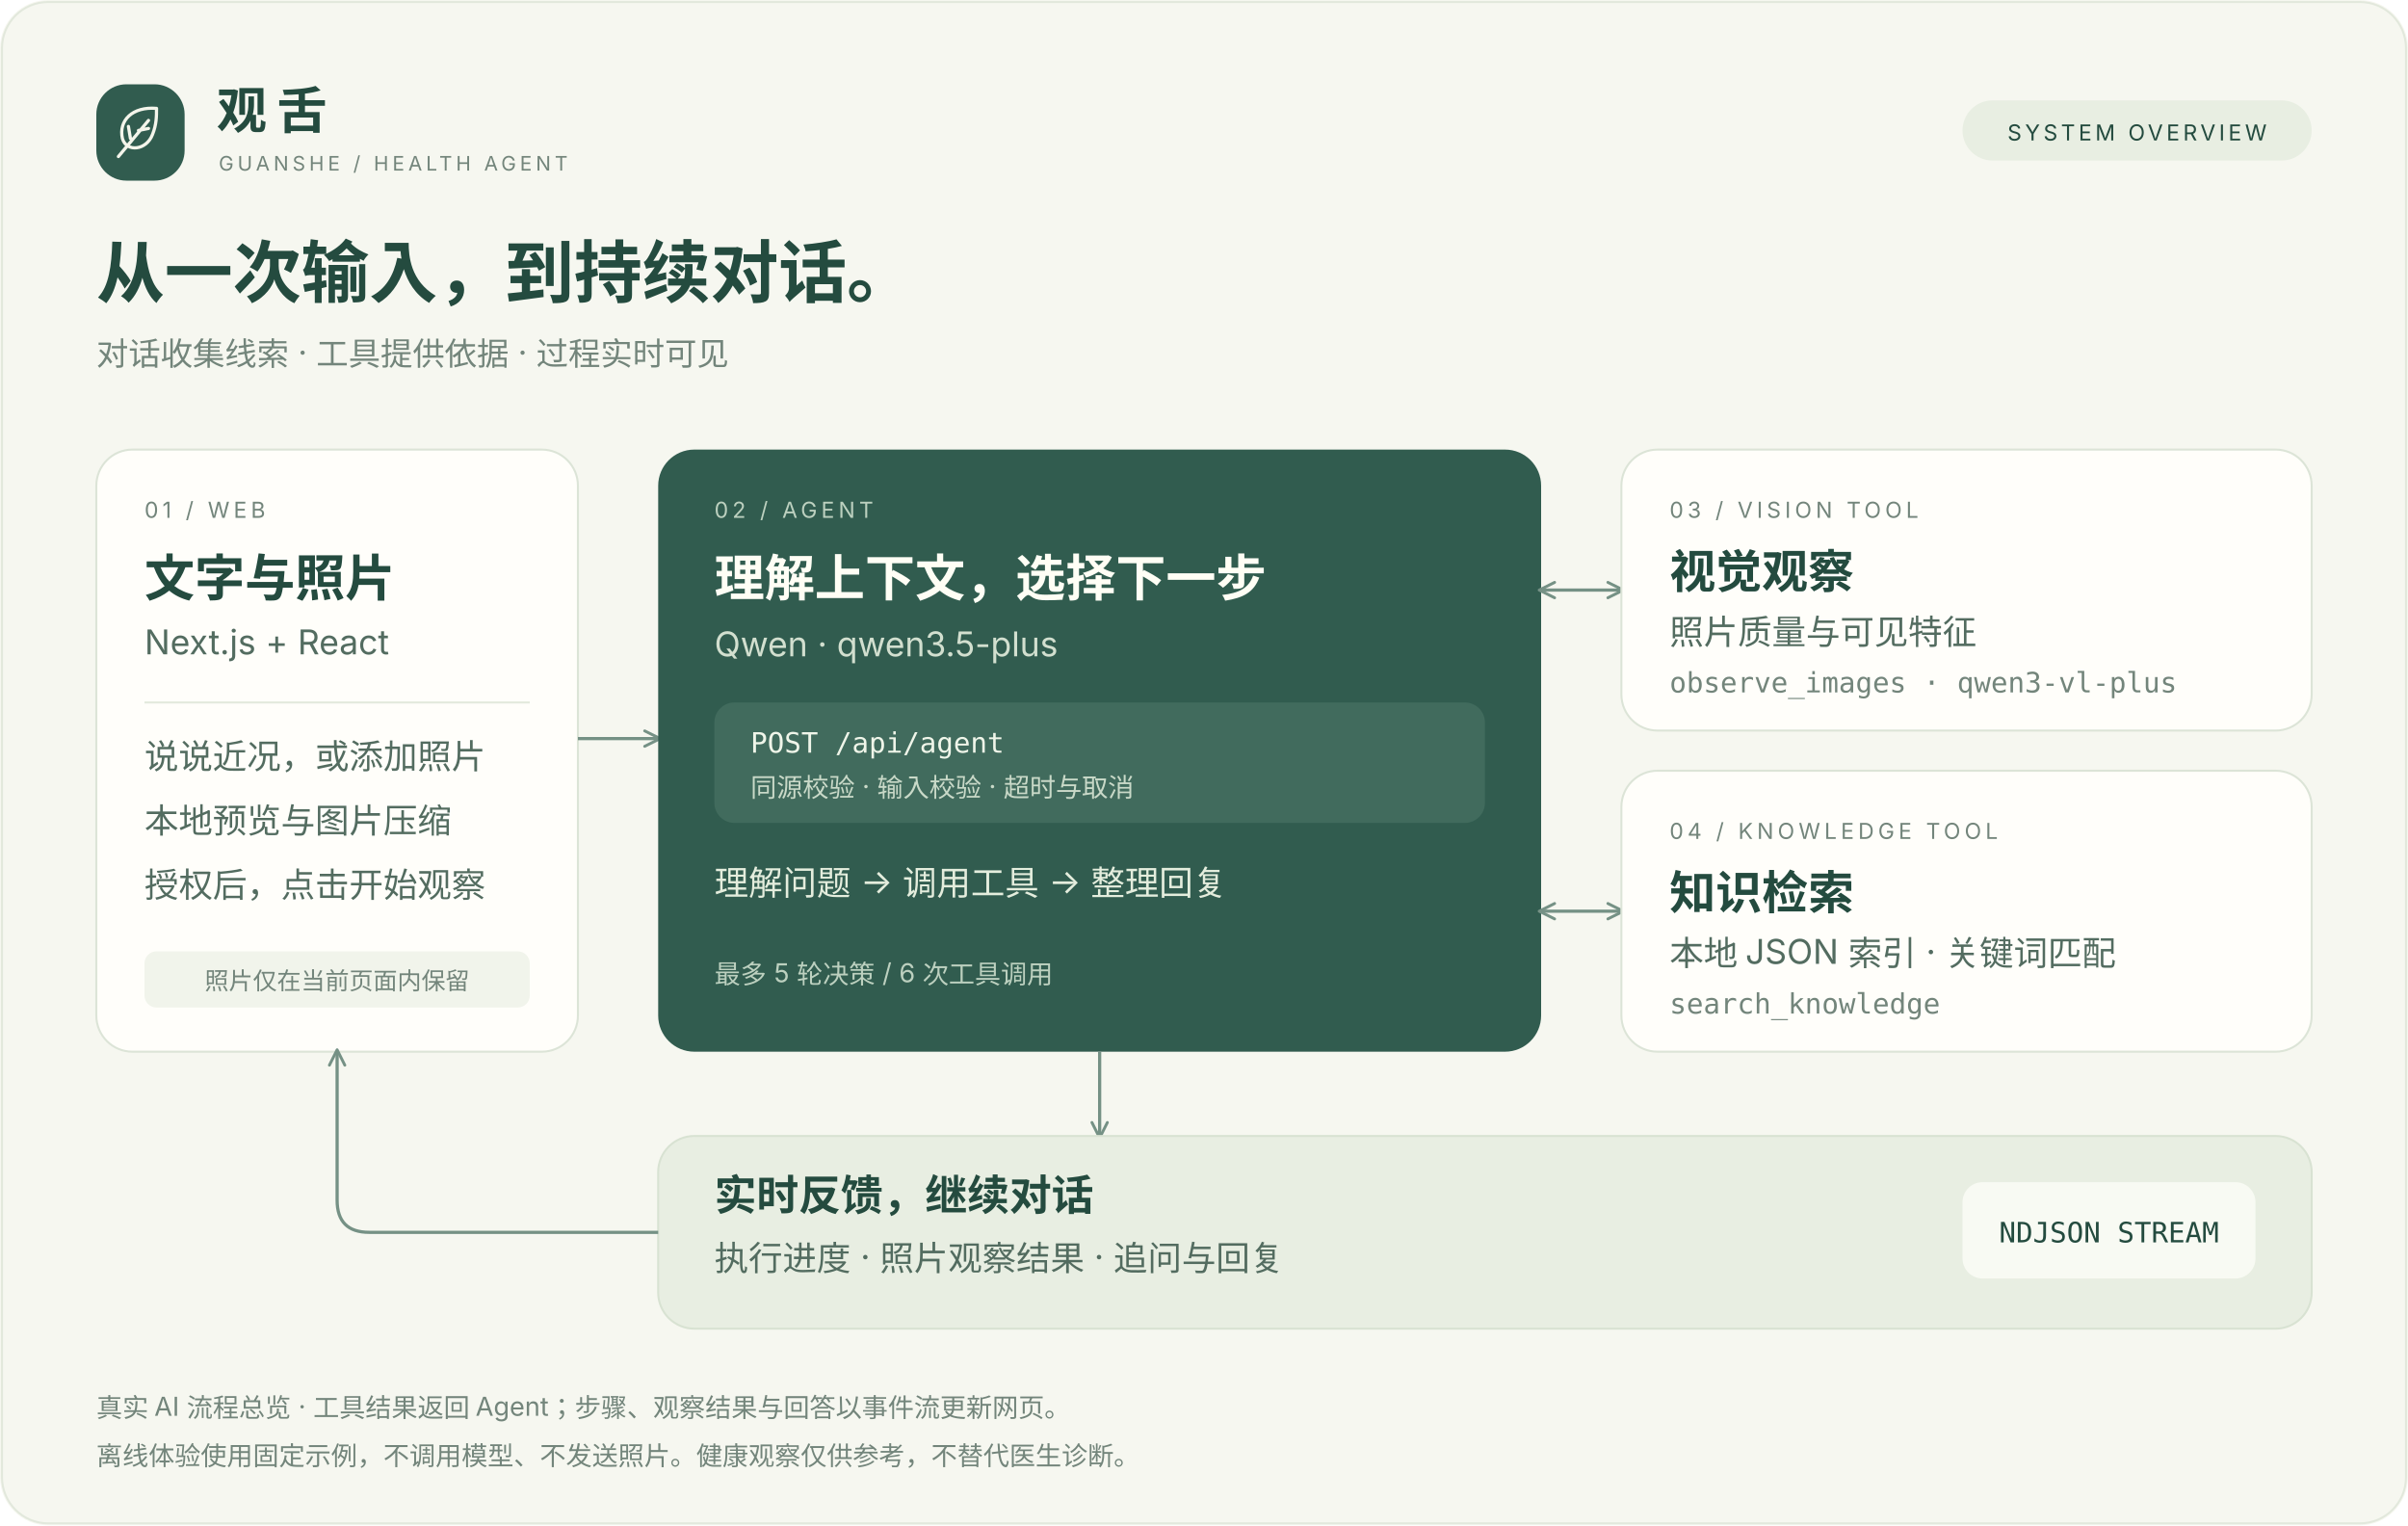
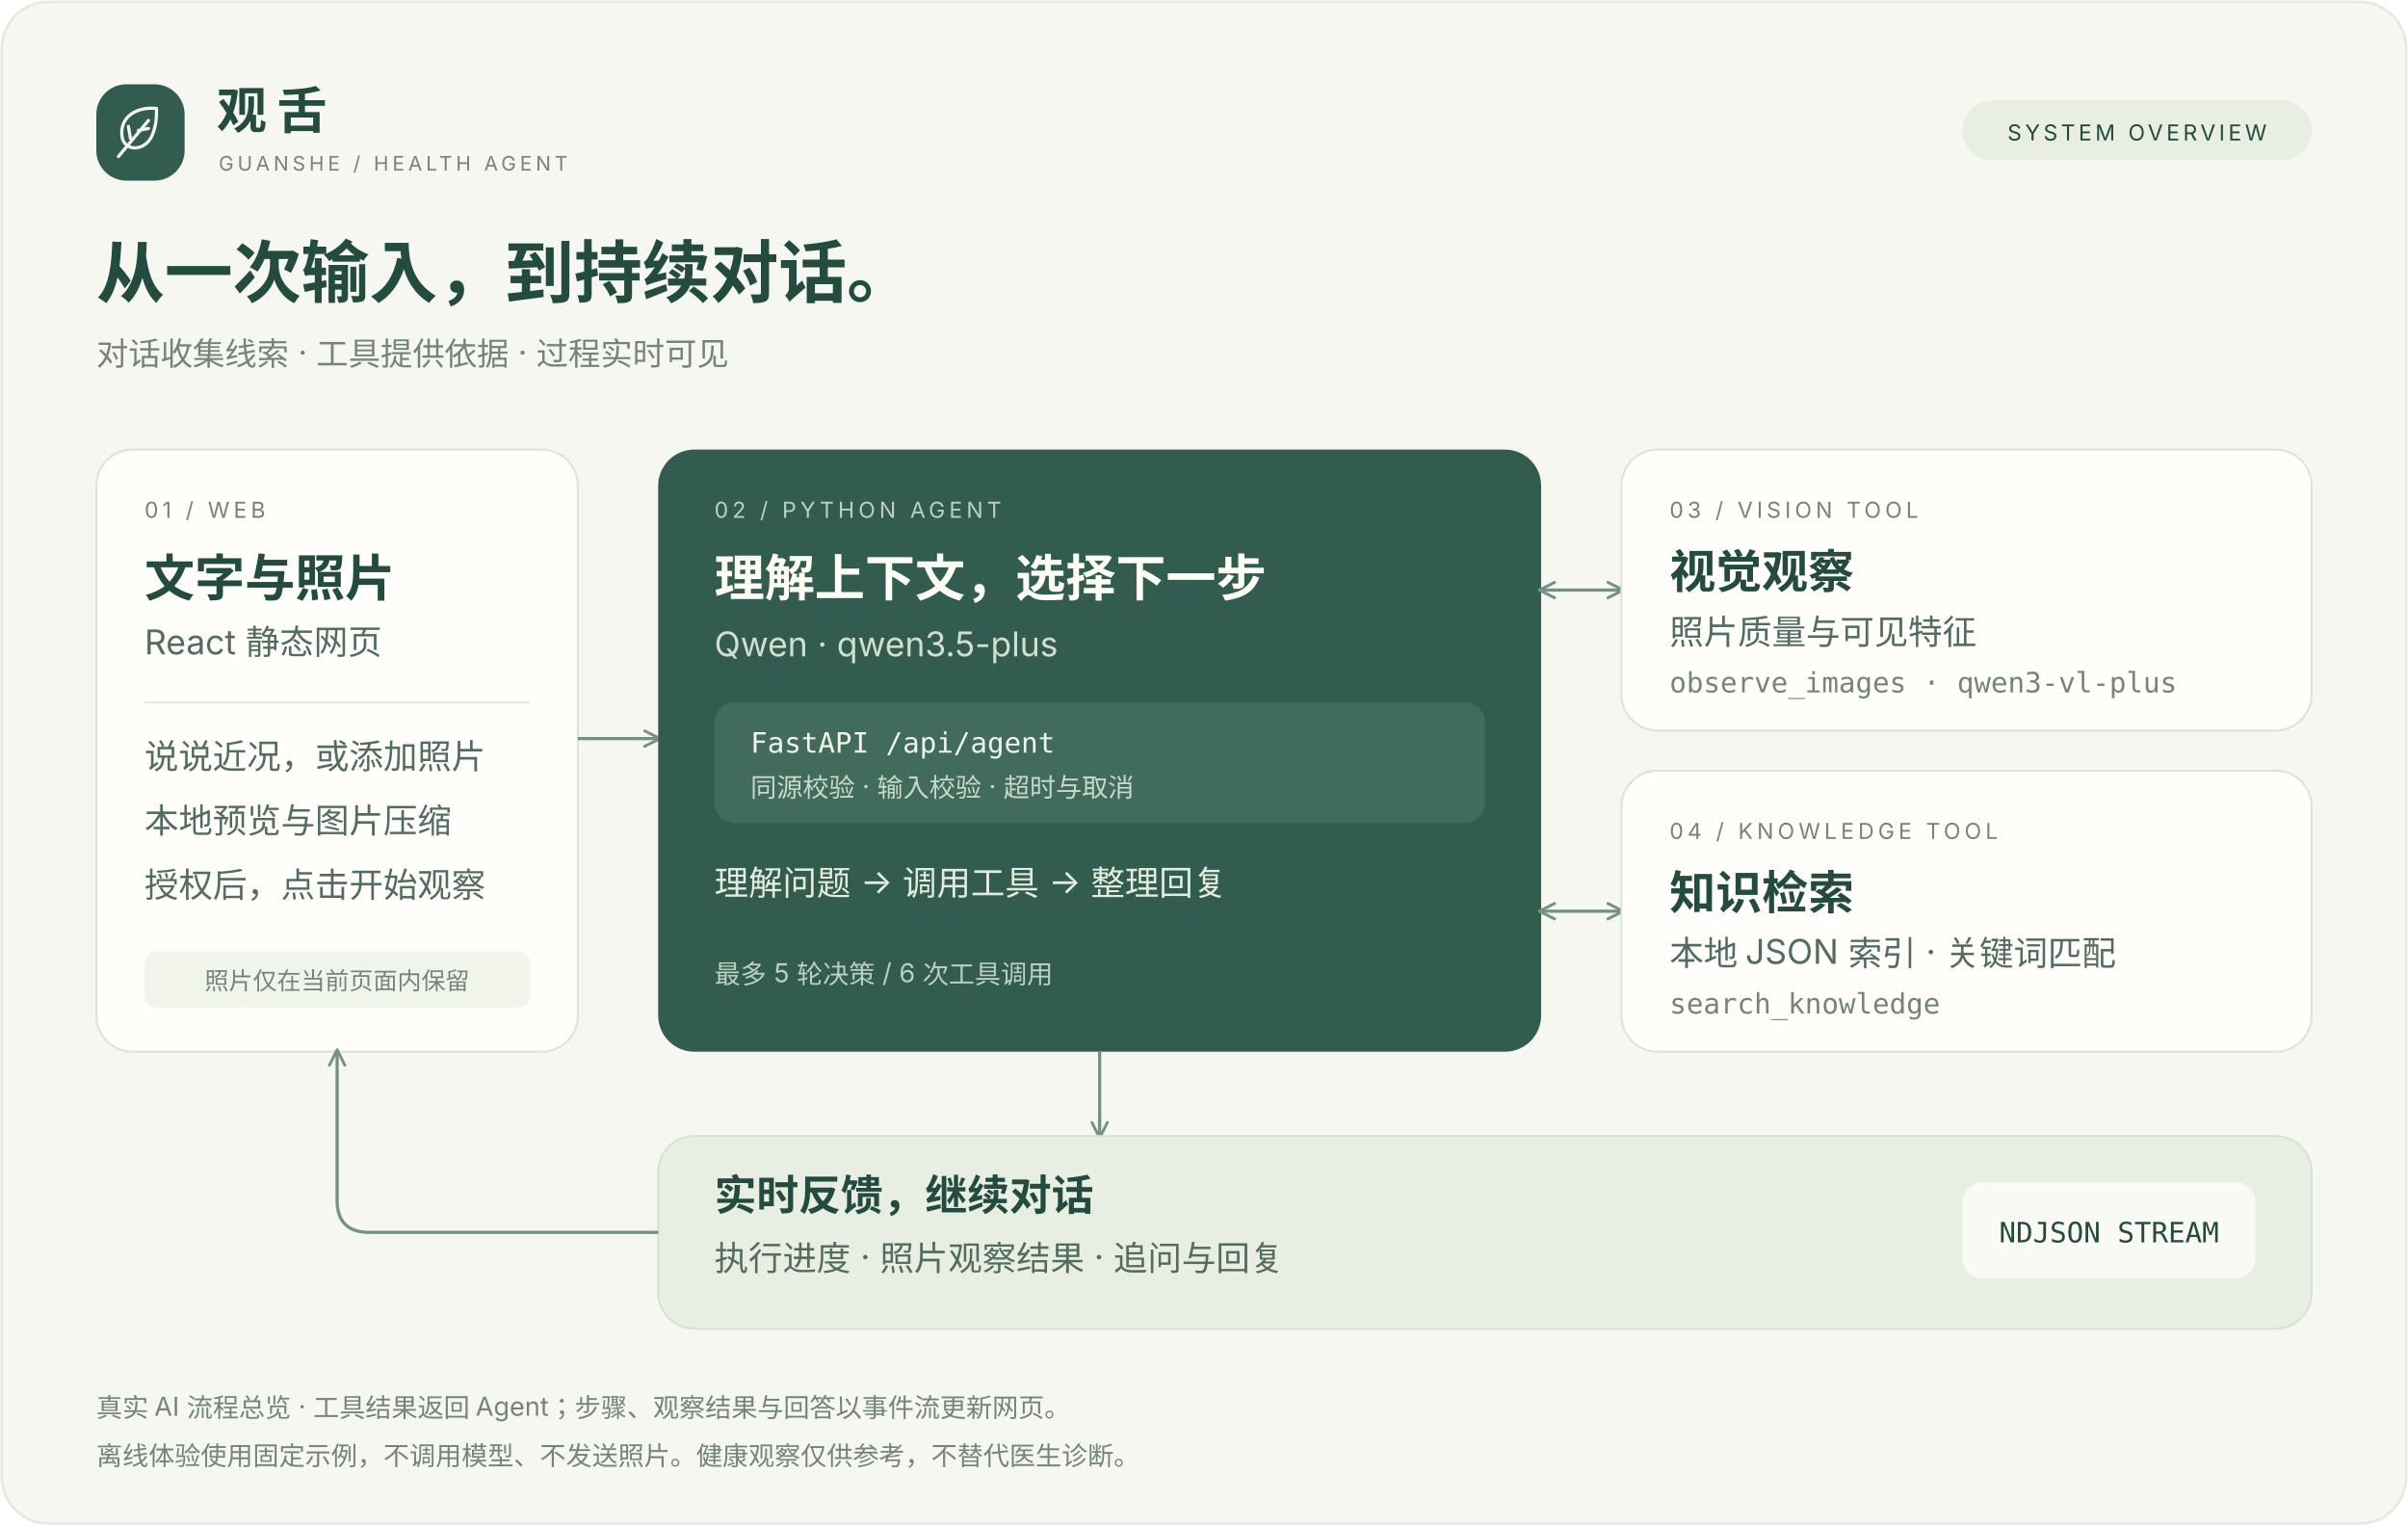
<svg xmlns="http://www.w3.org/2000/svg" width="1200" height="760" viewBox="0 0 1200 760" role="img" aria-labelledby="title desc">
  <defs>
    <marker id="arrow" viewBox="0 0 10 10" refX="8" refY="5" markerWidth="6" markerHeight="6" orient="auto-start-reverse">
      <path d="M1 1 9 5 1 9" fill="none" stroke="#759185" stroke-width="1.5" stroke-linecap="round" stroke-linejoin="round" />
    </marker>
    <style>
      text{font-family:-apple-system,BlinkMacSystemFont,'Segoe UI','PingFang SC','Microsoft YaHei',sans-serif}
      .ink{fill:#244b3f}.muted{fill:#73857b}.body{font-size:17px;fill:#536c60}.mono{font-family:ui-monospace,SFMono-Regular,Consolas,monospace;font-size:14px}.line{fill:none;stroke:#759185;stroke-width:1.6;marker-end:url(#arrow)}
    </style>
  </defs>
  <rect width="1200" height="760" rx="24" fill="#f6f7f0" />
  <rect x="1" y="1" width="1198" height="758" rx="23" fill="none" stroke="#e2e8dc" />
  <rect x="48" y="42" width="44" height="48" rx="15" fill="#315c4f" />
  <g transform="translate(57 52)" fill="none" stroke="#f4f5eb" stroke-width="1.6" stroke-linecap="round" stroke-linejoin="round">
    <path d="M21 2C9 1 2 8 4 17c2 7 12 6 15-2 2-5 2-9 2-13Z" />
    <path d="M2 26 17 8M8 17l-1-6m5 2 5-1" />
  </g>
  <text x="108" y="64" class="ink" font-size="25" font-weight="600" letter-spacing="5">观舌</text>
  <text x="109" y="85" class="muted" font-size="10" letter-spacing="1.9">GUANSHE / HEALTH AGENT</text>
  <rect x="978" y="50" width="174" height="30" rx="15" fill="#e8eee2" />
  <text x="1065" y="70" text-anchor="middle" class="ink" font-size="11" letter-spacing="1.7">SYSTEM OVERVIEW</text>
  <text x="48" y="148" class="ink" font-size="34" font-weight="550">从一次输入，到持续对话。</text>
  <text x="48" y="182" class="muted" font-size="16">对话收集线索 · 工具提供依据 · 过程实时可见</text>
  <rect x="48" y="224" width="240" height="300" rx="18" fill="#fffefa" stroke="#dce4d7" />
  <text x="72" y="258" class="muted" font-size="11" letter-spacing="2">01 / WEB</text>
  <text x="72" y="297" class="ink" font-size="25" font-weight="600">文字与照片</text>
-   <text x="72" y="326" class="body">Next.js + React</text>
+   <text x="72" y="326" class="body">React 静态网页</text>
  <path d="M72 350H264" stroke="#e3e9dd" />
  <text x="72" y="383" class="body">说说近况，或添加照片</text>
  <text x="72" y="415" class="body">本地预览与图片压缩</text>
  <text x="72" y="447" class="body">授权后，点击开始观察</text>
  <rect x="72" y="474" width="192" height="28" rx="6" fill="#f1f4eb" />
  <text x="168" y="493" text-anchor="middle" class="muted" font-size="12">照片仅在当前页面内保留</text>
  <path d="M288 368H328" class="line" />
  <rect x="328" y="224" width="440" height="300" rx="18" fill="#315c4f" />
-   <text x="356" y="258" fill="#bcd0bf" font-size="11" letter-spacing="2">02 / AGENT</text>
+   <text x="356" y="258" fill="#bcd0bf" font-size="11" letter-spacing="2">02 / PYTHON AGENT</text>
  <text x="356" y="297" fill="#fffef5" font-size="25" font-weight="600">理解上下文，选择下一步</text>
  <text x="356" y="327" fill="#d2dfcf" font-size="17">Qwen · qwen3.5-plus</text>
  <rect x="356" y="350" width="384" height="60" rx="10" fill="#416b5d" />
-   <text x="374" y="375" fill="#eff5e9" class="mono">POST /api/agent</text>
+   <text x="374" y="375" fill="#eff5e9" class="mono">FastAPI /api/agent</text>
  <text x="374" y="397" fill="#c9d9c8" font-size="13">同源校验 · 输入校验 · 超时与取消</text>
  <text x="356" y="446" fill="#e4eddd" font-size="17">理解问题 → 调用工具 → 整理回复</text>
  <text x="356" y="490" fill="#bcd0bf" font-size="13">最多 5 轮决策 / 6 次工具调用</text>
  <path d="M768 294H808" class="line" marker-start="url(#arrow)" />
  <path d="M768 454H808" class="line" marker-start="url(#arrow)" />
  <rect x="808" y="224" width="344" height="140" rx="18" fill="#fffefa" stroke="#dce4d7" />
  <text x="832" y="258" class="muted" font-size="11" letter-spacing="2">03 / VISION TOOL</text>
  <text x="832" y="293" class="ink" font-size="23" font-weight="600">视觉观察</text>
  <text x="832" y="321" class="body">照片质量与可见特征</text>
  <text x="832" y="345" class="muted mono">observe_images · qwen3-vl-plus</text>
  <rect x="808" y="384" width="344" height="140" rx="18" fill="#fffefa" stroke="#dce4d7" />
  <text x="832" y="418" class="muted" font-size="11" letter-spacing="2">04 / KNOWLEDGE TOOL</text>
  <text x="832" y="453" class="ink" font-size="23" font-weight="600">知识检索</text>
  <text x="832" y="481" class="body">本地 JSON 索引 · 关键词匹配</text>
  <text x="832" y="505" class="muted mono">search_knowledge</text>
  <path d="M548 524V566" class="line" />
  <rect x="328" y="566" width="824" height="96" rx="18" fill="#e8eee2" stroke="#d8e2d2" />
  <text x="356" y="603" class="ink" font-size="21" font-weight="600">实时反馈，继续对话</text>
  <text x="356" y="633" class="body">执行进度 · 照片观察结果 · 追问与回复</text>
  <rect x="978" y="589" width="146" height="48" rx="10" fill="#f8faf3" />
  <text x="1051" y="619" text-anchor="middle" class="ink mono">NDJSON STREAM</text>
  <path d="M328 614H184Q168 614 168 598V524" class="line" />
  <text x="48" y="706" class="muted" font-size="13">真实 AI 流程总览 · 工具结果返回 Agent；步骤、观察结果与回答以事件流更新网页。</text>
  <text x="48" y="730" class="muted" font-size="13">离线体验使用固定示例，不调用模型、不发送照片。健康观察仅供参考，不替代医生诊断。</text>
</svg>
